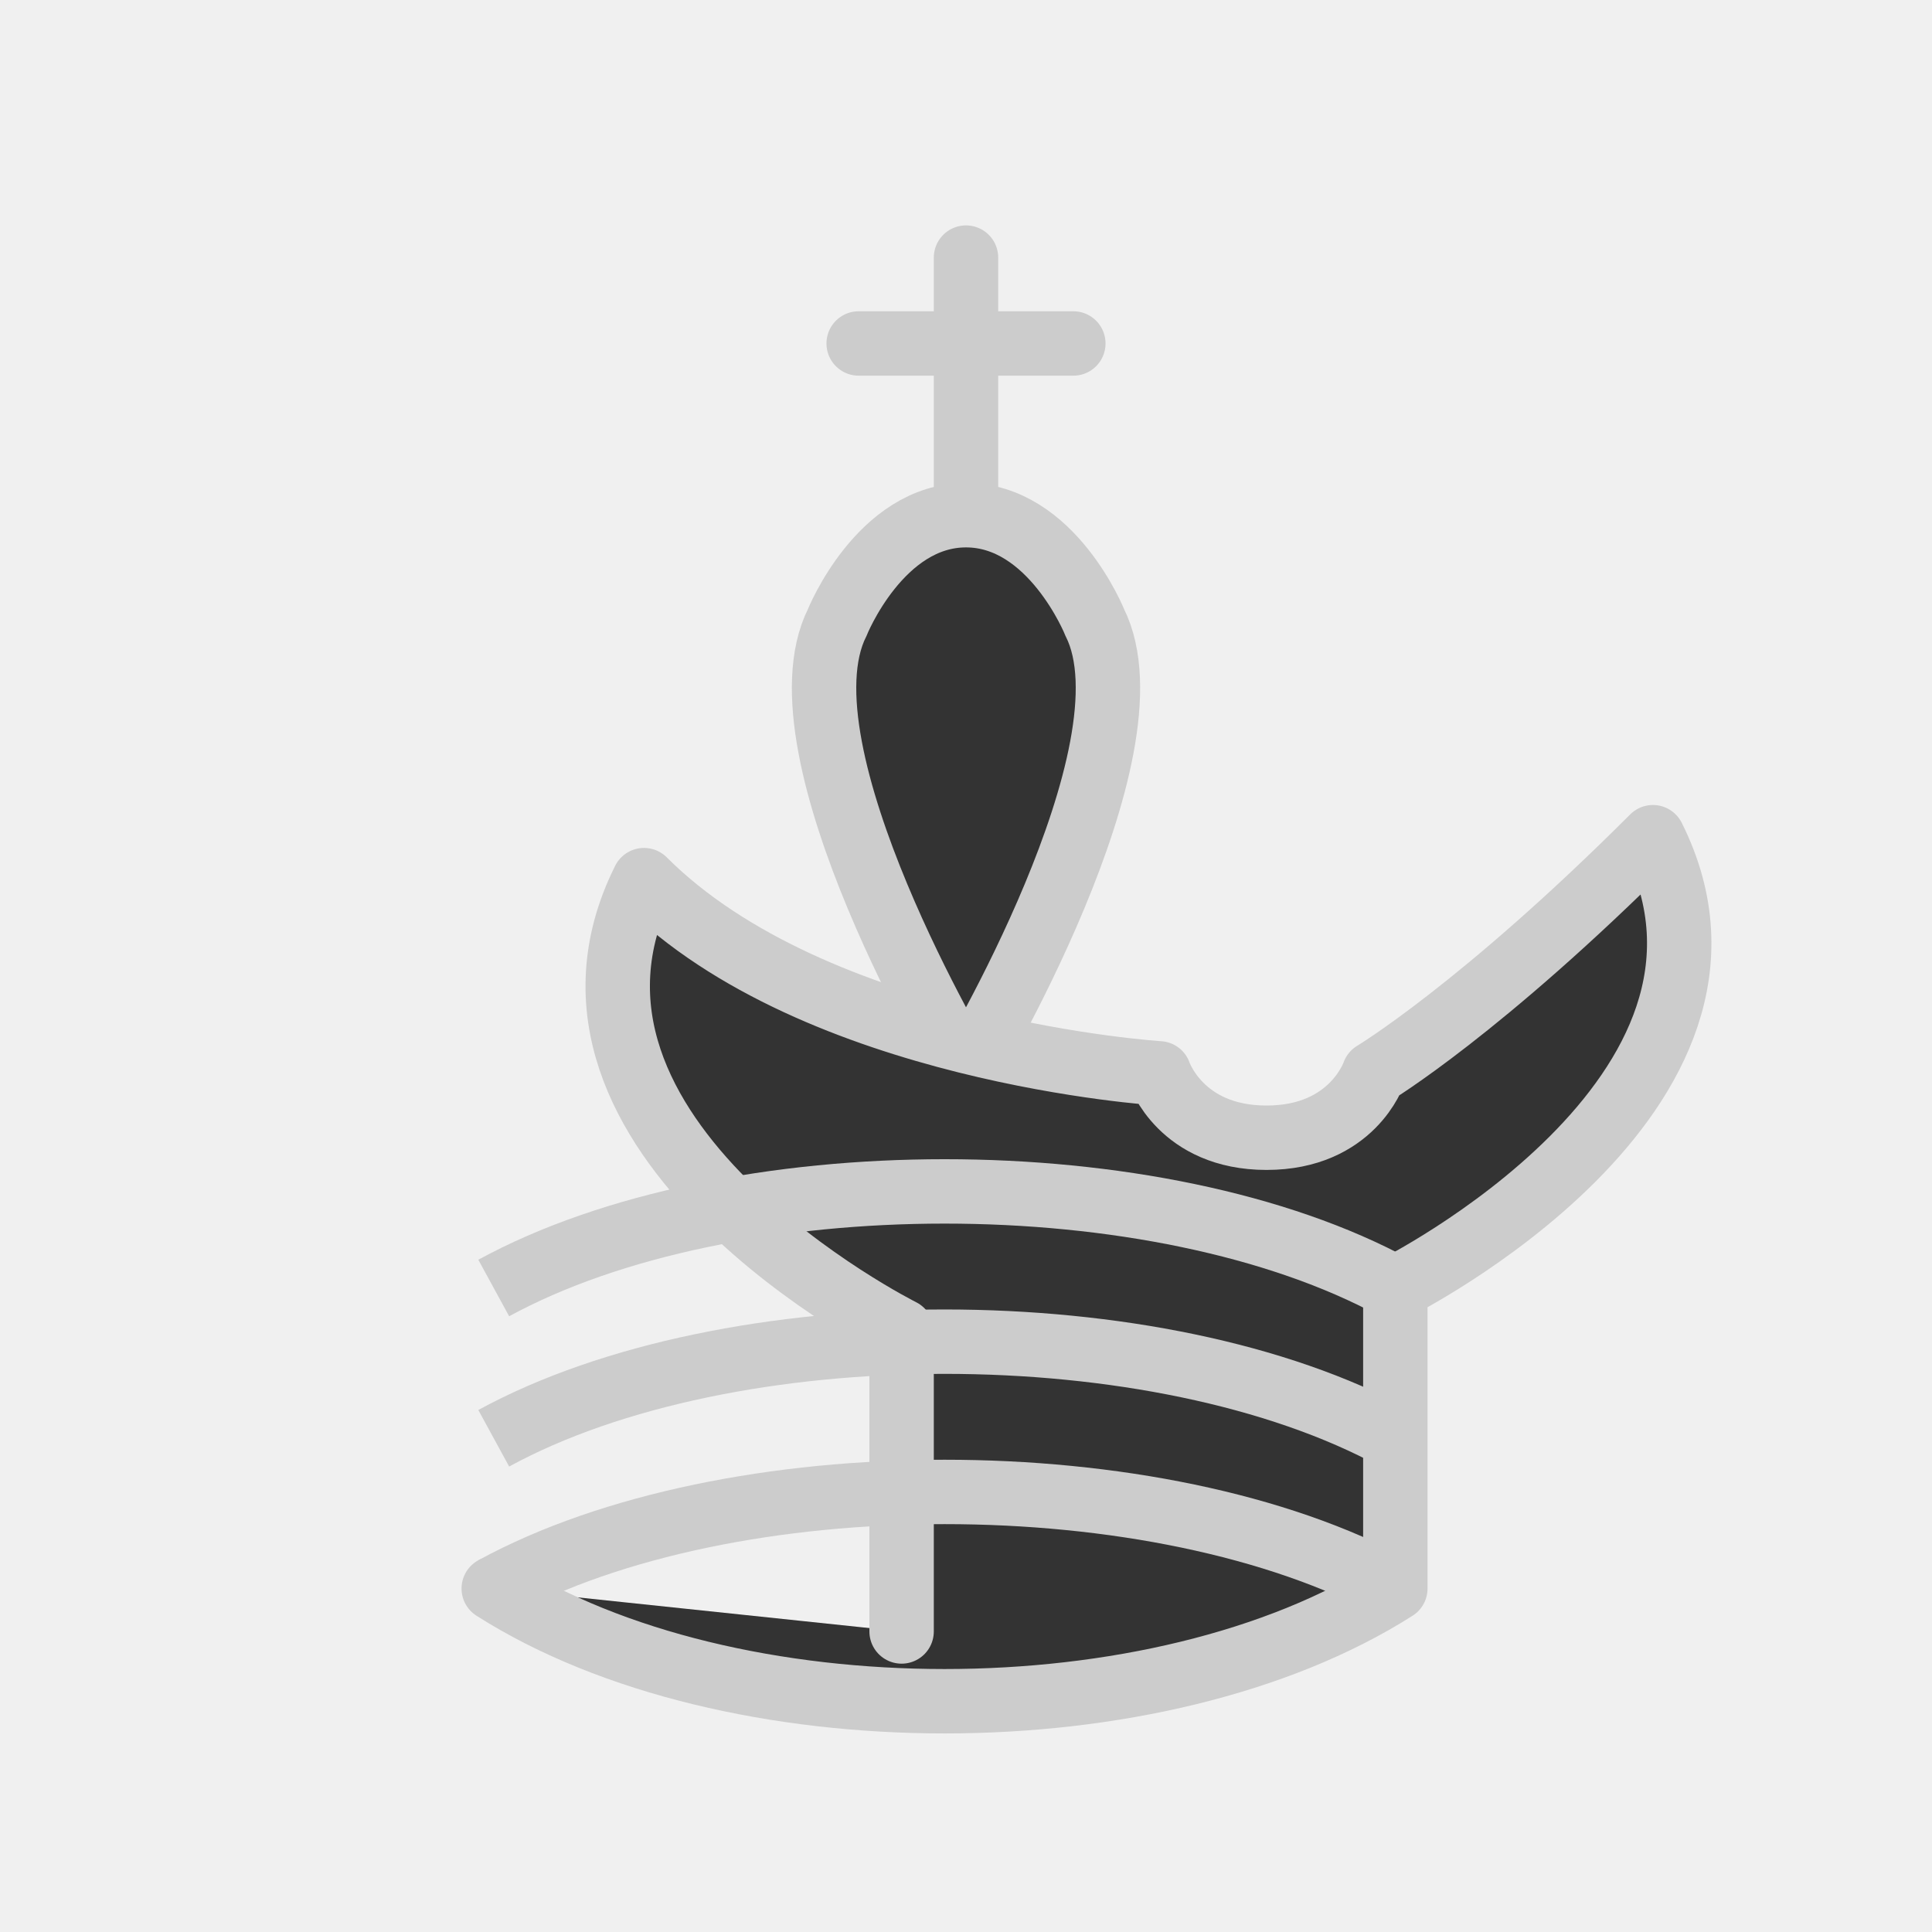
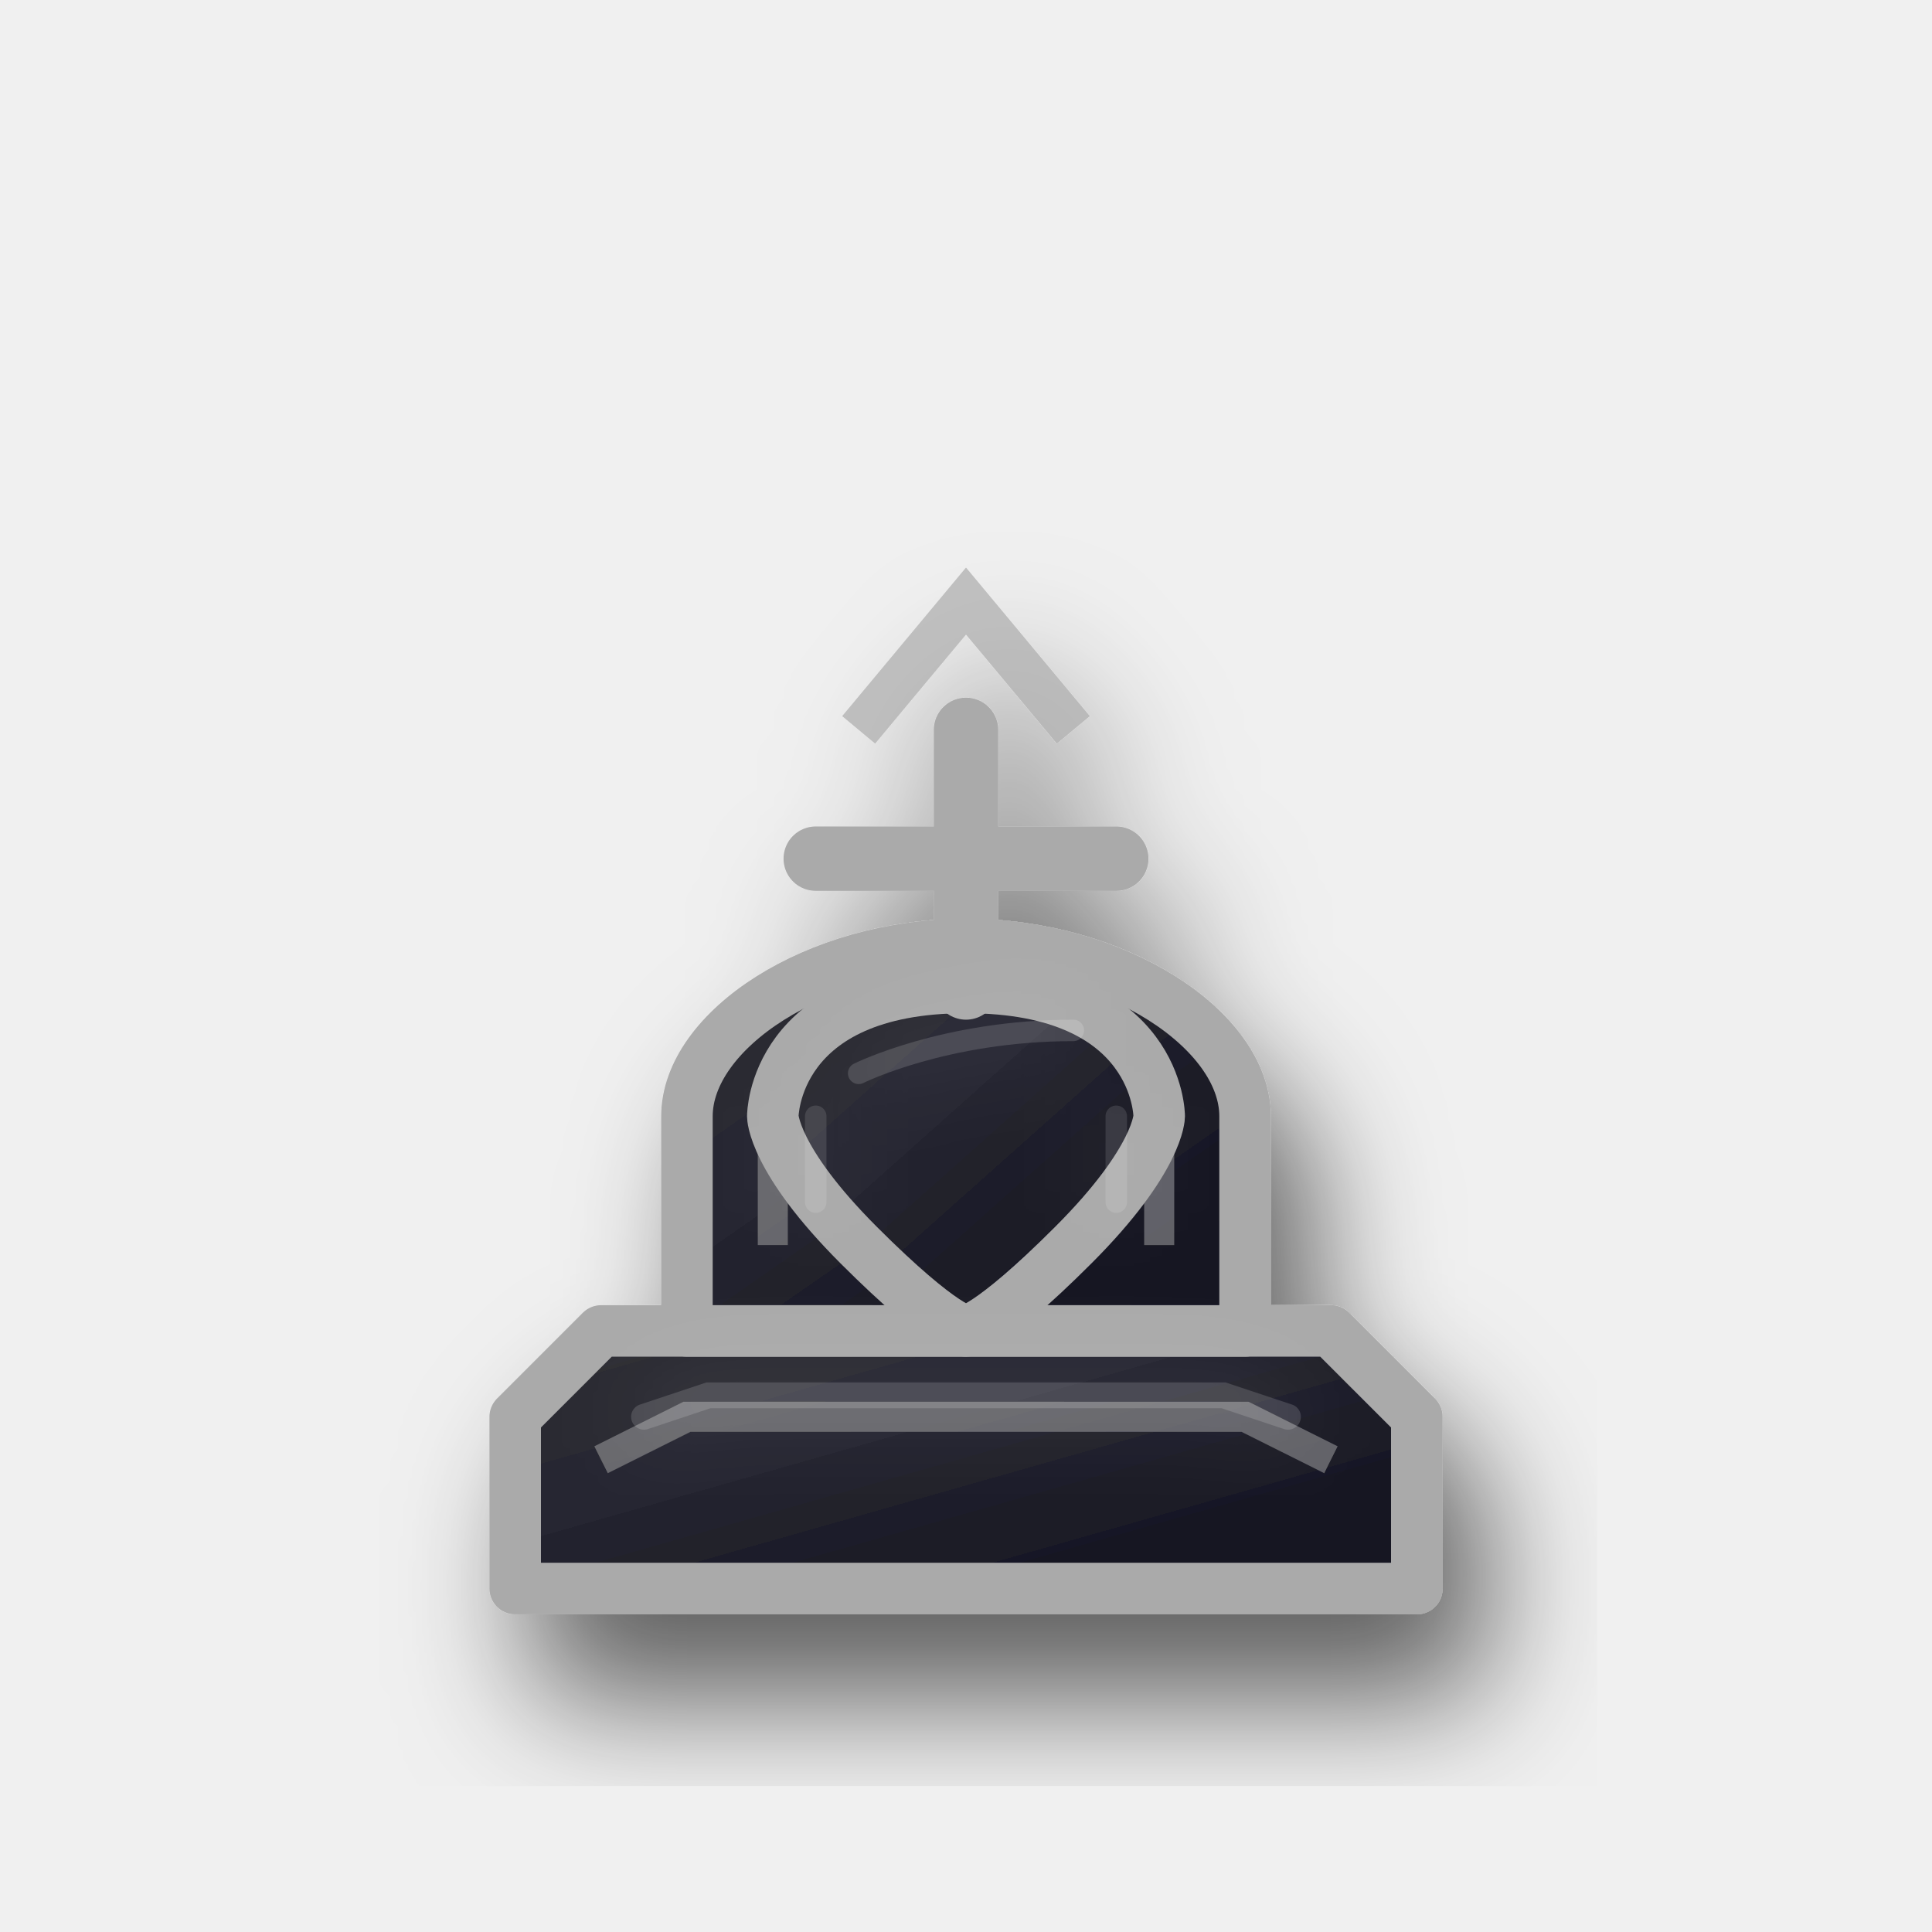
<svg xmlns="http://www.w3.org/2000/svg" viewBox="0 0 45 45" width="45" height="45">
-   <g fill="none" fill-rule="evenodd" stroke="#ccc" stroke-width="1.5" stroke-linecap="round" stroke-linejoin="round">
-     <path d="M22.5 11.63V6M20 8h5" stroke-linejoin="miter" />
-     <path d="M22.5 25s4.5-7.5 3-10.5c0 0-1-2.5-3-2.5s-3 2.5-3 2.5c-1.5 3 3 10.5 3 10.5" fill="#333" stroke-linecap="butt" stroke-linejoin="miter" />
-     <path d="M11.5 37c5.5 3.5 15.5 3.5 21 0v-7s9-4.5 6-10.5c-4 4-6.5 5.5-6.5 5.5s-.5 1.5-2.5 1.5-2.5-1.5-2.5-1.5S19 24.5 15 20.5c-3 6 6 10.5 6 10.5v7" fill="#333" />
-     <path d="M11.5 30c5.5-3 15.5-3 21 0m-21 3.5c5.5-3 15.5-3 21 0m-21 3.5c5.5-3 15.5-3 21 0" stroke-linecap="butt" />
+   <defs>
+     <linearGradient id="blackTribalGradient" x1="0%" y1="0%" x2="100%" y2="100%">
+       <stop offset="0%" stop-color="#303035" />
+       <stop offset="40%" stop-color="#252530" />
+       <stop offset="70%" stop-color="#1a1a25" />
+       <stop offset="100%" stop-color="#101020" />
+     </linearGradient>
+     <filter id="tribalShadow" x="-20%" y="-20%" width="140%" height="140%">
+       <feGaussianBlur in="SourceAlpha" stdDeviation="1.5" />
+       <feOffset dx="1" dy="2" result="offsetblur" />
+       <feComponentTransfer>
+         <feFuncA type="linear" slope="0.6" />
+       </feComponentTransfer>
+       <feMerge>
+         <feMergeNode />
+         <feMergeNode in="SourceGraphic" />
+       </feMerge>
+     </filter>
+     <filter id="tribalGlow" x="-20%" y="-20%" width="140%" height="140%">
+       <feGaussianBlur stdDeviation="1" result="blur" />
+       <feComposite operator="over" in="SourceGraphic" />
+     </filter>
+   </defs>
+   <g filter="url(#tribalShadow)">
+     <path d="M12 37h21v-4l-2,-2h-17l-2,2z" fill="url(#blackTribalGradient)" stroke="#aaa" stroke-width="1.2" stroke-linejoin="round" />
+     <path d="M14 34l2,-1h13l2,1" fill="none" stroke="#aaa" stroke-width="0.7" stroke-opacity="0.5" />
+     <path d="M16 31c0,0 0,-5 0,-5c0,-2 3,-4 6.5,-4c3.5,0 6.5,2 6.5,4c0,0 0,5 0,5z" fill="url(#blackTribalGradient)" stroke="#aaa" stroke-width="1.2" stroke-linejoin="round" />
+     <path d="M18 29c0,-3 0,-3 0,-3c0,0 2,-2 4.5,-2c2.5,0 4.5,2 4.5,2c0,0 0,0 0,3" fill="none" stroke="#aaa" stroke-width="0.7" stroke-opacity="0.5" />
+     <path d="M18 26c0,0 0,-3 4.5,-3c4.5,0 4.5,3 4.5,3c0,0 0,1 -2,3c-2,2 -2.5,2 -2.5,2s-0.5,0 -2.5,-2c-2,-2 -2,-3 -2,-3z" fill="url(#blackTribalGradient)" stroke="#aaa" stroke-width="1.2" stroke-linejoin="round" />
+     <path d="M22.5 23v-6" stroke="#aaa" stroke-width="1.5" stroke-linecap="round" fill="none" />
+     <path d="M19 20h7" stroke="#aaa" stroke-width="1.5" stroke-linecap="round" fill="none" />
+     <path d="M20 17l2.5,-3l2.5,3" fill="none" stroke="#aaa" stroke-width="1" stroke-opacity="0.7" />
+   </g>
+   <g filter="url(#tribalGlow)">
+     <path d="M15 33l1.5,-0.5h12l1.5,0.5" stroke="white" stroke-width="0.6" stroke-opacity="0.15" stroke-linecap="round" fill="none" />
+     <path d="M19 28c0,-2 0,-2 0,-2 M26 28c0,-2 0,-2 0,-2" stroke="white" stroke-width="0.5" stroke-opacity="0.12" stroke-linecap="round" fill="none" />
+     <path d="M20 25c0,0 2,-1 5,-1" stroke="white" stroke-width="0.5" stroke-opacity="0.15" stroke-linecap="round" fill="none" />
  </g>
</svg>
